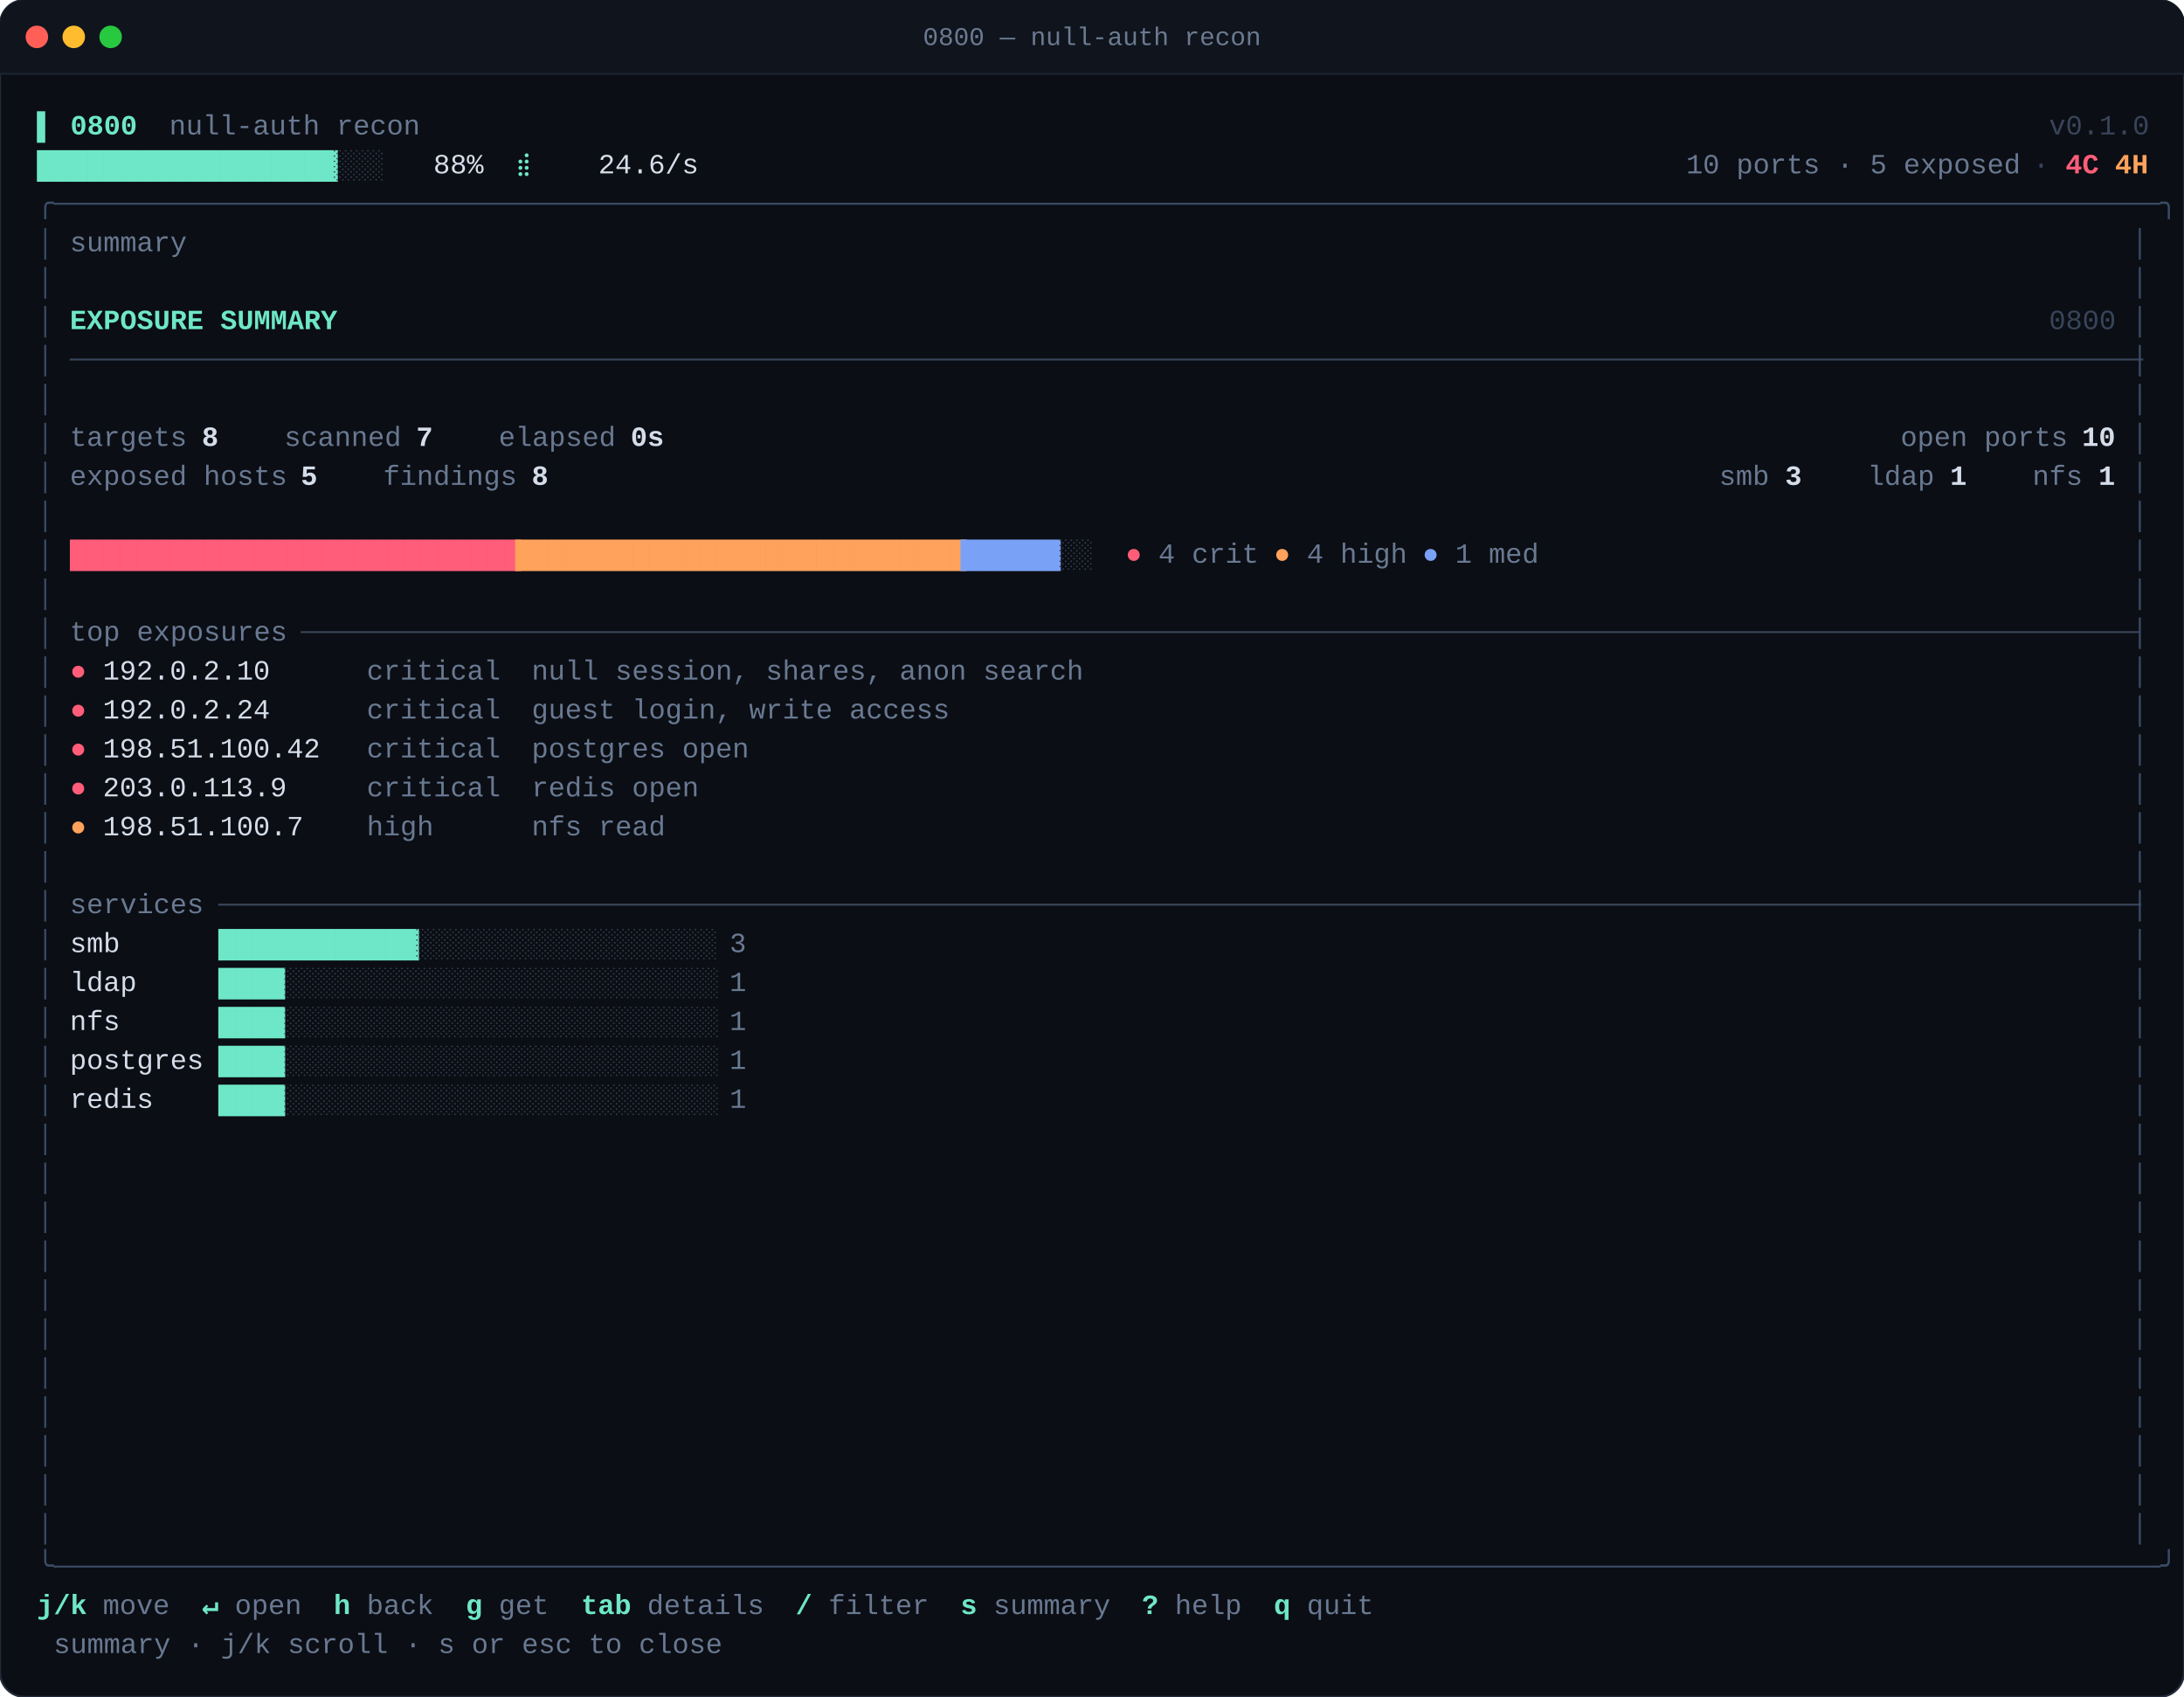
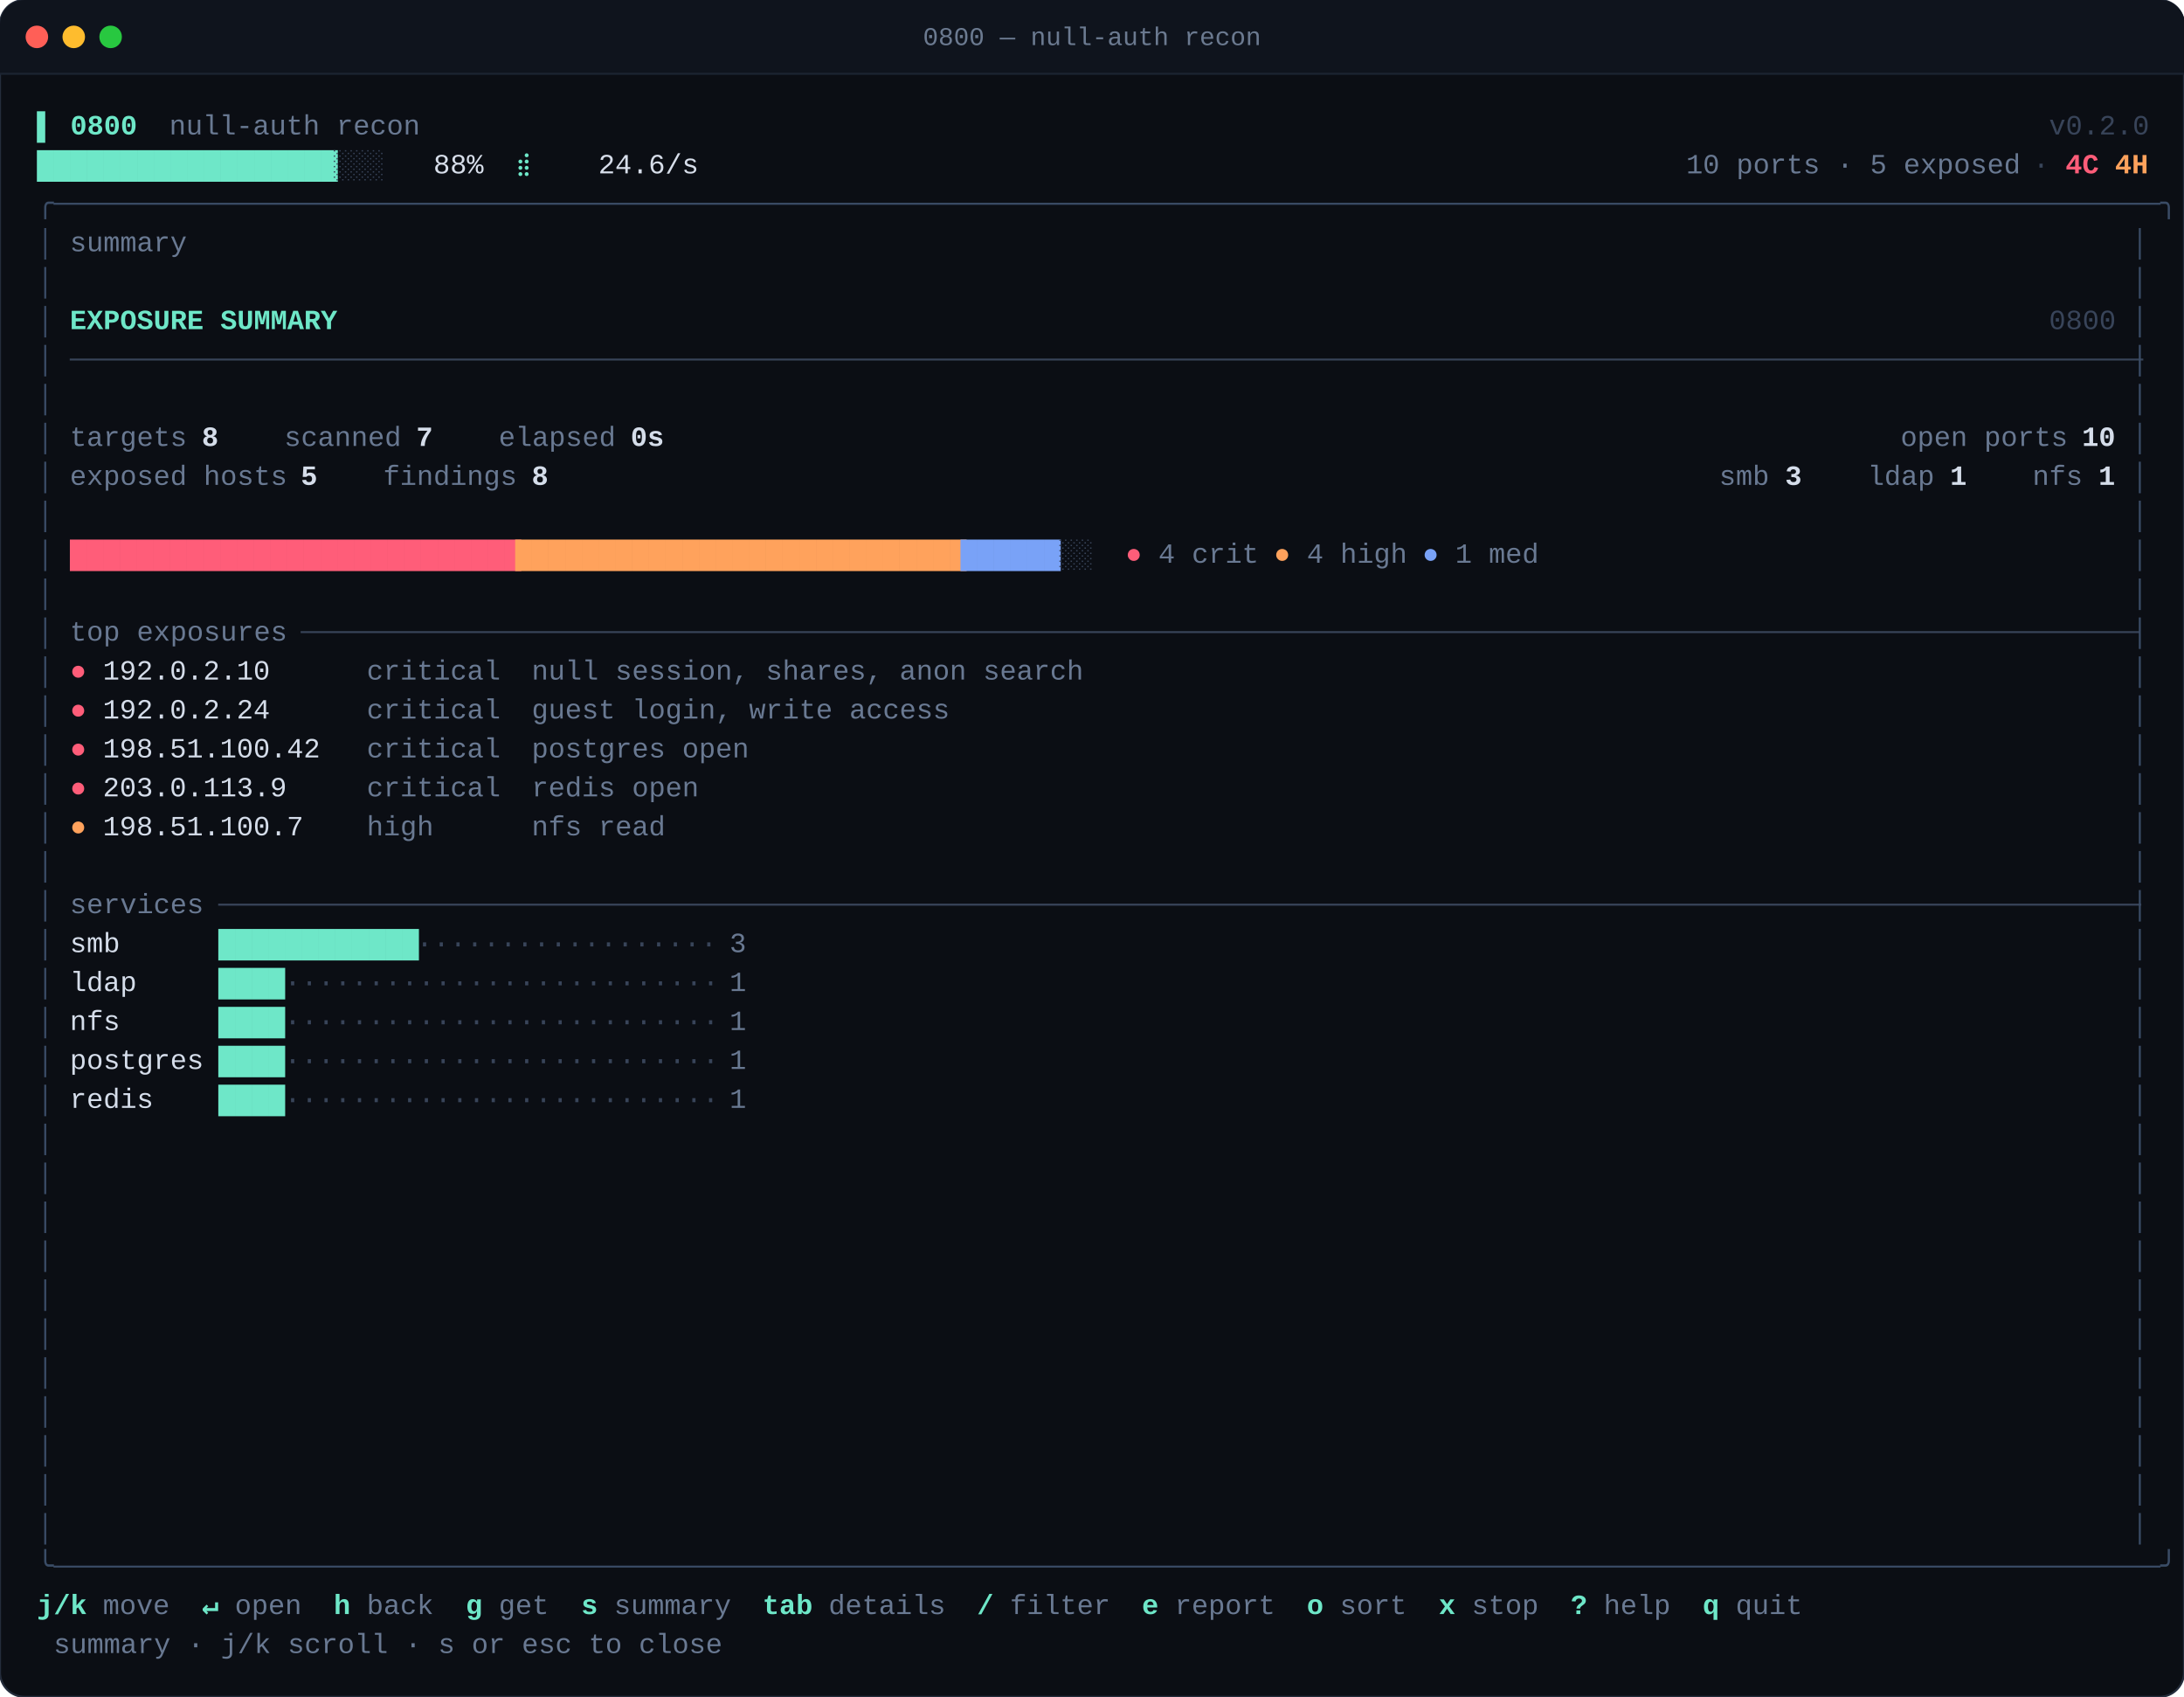
<svg xmlns="http://www.w3.org/2000/svg" width="1066" height="828" viewBox="0 0 1066 828" font-family="'JetBrains Mono','SFMono-Regular',Menlo,Consolas,'Liberation Mono',monospace">
  <defs>
    <clipPath id="c">
      <rect x="0" y="0" width="1066.40" height="828.00" rx="12.00" />
    </clipPath>
  </defs>
  <rect width="1066" height="828" rx="12" fill="#0B0E14" />
  <rect width="1066" height="828" rx="12" fill="#0B0E14" stroke="#242C3B" stroke-width="1" />
  <g clip-path="url(#c)">
    <rect x="0" y="0" width="1066" height="36" fill="#0F141D" />
    <line x1="0" y1="36" x2="1066" y2="36" stroke="#1B2330" />
    <circle cx="18" cy="18" r="5.5" fill="#FF5F57" />
    <circle cx="36" cy="18" r="5.5" fill="#FEBC2E" />
    <circle cx="54" cy="18" r="5.5" fill="#28C840" />
    <text x="533" y="22" fill="#6B7A90" font-size="12.5" text-anchor="middle">0800 — null-auth recon</text>
  </g>
  <g clip-path="url(#c)">
    <text font-size="13.6">
      <tspan x="18.00" y="65.60" fill="#6ee7c8" font-weight="700" textLength="48.30" lengthAdjust="spacingAndGlyphs" xml:space="preserve">▌ 0800</tspan>
      <tspan x="66.30" y="65.60" fill="#697992" textLength="136.85" lengthAdjust="spacingAndGlyphs" xml:space="preserve">  null-auth recon</tspan>
-       <tspan x="1000.10" y="65.60" fill="#384459" textLength="48.30" lengthAdjust="spacingAndGlyphs" xml:space="preserve">v0.1.0</tspan>
+       <tspan x="1000.10" y="65.60" fill="#384459" textLength="48.30" lengthAdjust="spacingAndGlyphs" xml:space="preserve">v0.2.0</tspan>
    </text>
    <text font-size="13.6">
      <tspan x="18.00" y="84.60" fill="#6ee7c8" textLength="144.90" lengthAdjust="spacingAndGlyphs" xml:space="preserve">██████████████████</tspan>
      <tspan x="162.90" y="84.60" fill="#384459" textLength="24.15" lengthAdjust="spacingAndGlyphs" xml:space="preserve">░░░</tspan>
      <tspan x="187.05" y="84.60" fill="#D7DEEA" textLength="64.40" lengthAdjust="spacingAndGlyphs" xml:space="preserve">   88%  </tspan>
      <tspan x="251.45" y="84.60" fill="#6ee7c8" textLength="16.10" lengthAdjust="spacingAndGlyphs" xml:space="preserve">⣾ </tspan>
      <tspan x="267.55" y="84.60" fill="#D7DEEA" textLength="555.45" lengthAdjust="spacingAndGlyphs" xml:space="preserve">   24.6/s                                                            </tspan>
      <tspan x="823.00" y="84.60" fill="#697992" textLength="161.00" lengthAdjust="spacingAndGlyphs" xml:space="preserve">10 ports · 5 exposed</tspan>
      <tspan x="984.00" y="84.60" fill="#384459" textLength="24.15" lengthAdjust="spacingAndGlyphs" xml:space="preserve"> · </tspan>
      <tspan x="1008.15" y="84.60" fill="#ff5d79" font-weight="700" textLength="16.10" lengthAdjust="spacingAndGlyphs" xml:space="preserve">4C</tspan>
      <tspan x="1032.30" y="84.60" fill="#ffa25c" font-weight="700" textLength="16.10" lengthAdjust="spacingAndGlyphs" xml:space="preserve">4H</tspan>
    </text>
    <text font-size="13.6">
      <tspan x="18.00" y="103.60" fill="#3a4c66" textLength="1030.40" lengthAdjust="spacingAndGlyphs" xml:space="preserve">╭──────────────────────────────────────────────────────────────────────────────────────────────────────────────────────────────╮</tspan>
    </text>
    <text font-size="13.6">
      <tspan x="18.00" y="122.60" fill="#3a4c66" textLength="8.05" lengthAdjust="spacingAndGlyphs" xml:space="preserve">│</tspan>
      <tspan x="34.10" y="122.60" fill="#697992" textLength="56.35" lengthAdjust="spacingAndGlyphs" xml:space="preserve">summary</tspan>
      <tspan x="1040.35" y="122.60" fill="#3a4c66" textLength="8.05" lengthAdjust="spacingAndGlyphs" xml:space="preserve">│</tspan>
    </text>
    <text font-size="13.6">
      <tspan x="18.00" y="141.60" fill="#3a4c66" textLength="8.05" lengthAdjust="spacingAndGlyphs" xml:space="preserve">│</tspan>
      <tspan x="1040.35" y="141.60" fill="#3a4c66" textLength="8.05" lengthAdjust="spacingAndGlyphs" xml:space="preserve">│</tspan>
    </text>
    <text font-size="13.6">
      <tspan x="18.00" y="160.60" fill="#3a4c66" textLength="8.05" lengthAdjust="spacingAndGlyphs" xml:space="preserve">│</tspan>
      <tspan x="34.10" y="160.60" fill="#6ee7c8" font-weight="700" textLength="128.80" lengthAdjust="spacingAndGlyphs" xml:space="preserve">EXPOSURE SUMMARY</tspan>
      <tspan x="1000.10" y="160.60" fill="#384459" textLength="32.20" lengthAdjust="spacingAndGlyphs" xml:space="preserve">0800</tspan>
      <tspan x="1040.35" y="160.60" fill="#3a4c66" textLength="8.05" lengthAdjust="spacingAndGlyphs" xml:space="preserve">│</tspan>
    </text>
    <text font-size="13.6">
      <tspan x="18.00" y="179.60" fill="#3a4c66" textLength="8.05" lengthAdjust="spacingAndGlyphs" xml:space="preserve">│</tspan>
      <tspan x="34.10" y="179.60" fill="#384459" textLength="998.20" lengthAdjust="spacingAndGlyphs" xml:space="preserve">────────────────────────────────────────────────────────────────────────────────────────────────────────────────────────────</tspan>
      <tspan x="1040.35" y="179.60" fill="#3a4c66" textLength="8.05" lengthAdjust="spacingAndGlyphs" xml:space="preserve">│</tspan>
    </text>
    <text font-size="13.6">
      <tspan x="18.00" y="198.60" fill="#3a4c66" textLength="8.05" lengthAdjust="spacingAndGlyphs" xml:space="preserve">│</tspan>
      <tspan x="1040.35" y="198.60" fill="#3a4c66" textLength="8.05" lengthAdjust="spacingAndGlyphs" xml:space="preserve">│</tspan>
    </text>
    <text font-size="13.6">
      <tspan x="18.00" y="217.60" fill="#3a4c66" textLength="8.05" lengthAdjust="spacingAndGlyphs" xml:space="preserve">│</tspan>
      <tspan x="34.10" y="217.60" fill="#697992" textLength="64.40" lengthAdjust="spacingAndGlyphs" xml:space="preserve">targets </tspan>
      <tspan x="98.50" y="217.60" fill="#d5ddea" font-weight="700" textLength="8.05" lengthAdjust="spacingAndGlyphs" xml:space="preserve">8</tspan>
      <tspan x="138.75" y="217.60" fill="#697992" textLength="64.40" lengthAdjust="spacingAndGlyphs" xml:space="preserve">scanned </tspan>
      <tspan x="203.15" y="217.60" fill="#d5ddea" font-weight="700" textLength="8.05" lengthAdjust="spacingAndGlyphs" xml:space="preserve">7</tspan>
      <tspan x="243.40" y="217.60" fill="#697992" textLength="64.40" lengthAdjust="spacingAndGlyphs" xml:space="preserve">elapsed </tspan>
      <tspan x="307.80" y="217.60" fill="#d5ddea" font-weight="700" textLength="16.10" lengthAdjust="spacingAndGlyphs" xml:space="preserve">0s</tspan>
      <tspan x="927.65" y="217.60" fill="#697992" textLength="88.55" lengthAdjust="spacingAndGlyphs" xml:space="preserve">open ports </tspan>
      <tspan x="1016.20" y="217.60" fill="#d5ddea" font-weight="700" textLength="16.10" lengthAdjust="spacingAndGlyphs" xml:space="preserve">10</tspan>
      <tspan x="1040.35" y="217.60" fill="#3a4c66" textLength="8.05" lengthAdjust="spacingAndGlyphs" xml:space="preserve">│</tspan>
    </text>
    <text font-size="13.6">
      <tspan x="18.00" y="236.60" fill="#3a4c66" textLength="8.05" lengthAdjust="spacingAndGlyphs" xml:space="preserve">│</tspan>
      <tspan x="34.10" y="236.60" fill="#697992" textLength="112.70" lengthAdjust="spacingAndGlyphs" xml:space="preserve">exposed hosts </tspan>
      <tspan x="146.80" y="236.60" fill="#d5ddea" font-weight="700" textLength="8.05" lengthAdjust="spacingAndGlyphs" xml:space="preserve">5</tspan>
      <tspan x="187.05" y="236.60" fill="#697992" textLength="72.45" lengthAdjust="spacingAndGlyphs" xml:space="preserve">findings </tspan>
      <tspan x="259.50" y="236.60" fill="#d5ddea" font-weight="700" textLength="8.05" lengthAdjust="spacingAndGlyphs" xml:space="preserve">8</tspan>
      <tspan x="839.10" y="236.60" fill="#697992" textLength="32.20" lengthAdjust="spacingAndGlyphs" xml:space="preserve">smb </tspan>
      <tspan x="871.30" y="236.60" fill="#d5ddea" font-weight="700" textLength="8.05" lengthAdjust="spacingAndGlyphs" xml:space="preserve">3</tspan>
      <tspan x="911.55" y="236.60" fill="#697992" textLength="40.25" lengthAdjust="spacingAndGlyphs" xml:space="preserve">ldap </tspan>
      <tspan x="951.80" y="236.60" fill="#d5ddea" font-weight="700" textLength="8.05" lengthAdjust="spacingAndGlyphs" xml:space="preserve">1</tspan>
      <tspan x="992.05" y="236.60" fill="#697992" textLength="32.20" lengthAdjust="spacingAndGlyphs" xml:space="preserve">nfs </tspan>
      <tspan x="1024.25" y="236.60" fill="#d5ddea" font-weight="700" textLength="8.05" lengthAdjust="spacingAndGlyphs" xml:space="preserve">1</tspan>
      <tspan x="1040.35" y="236.60" fill="#3a4c66" textLength="8.05" lengthAdjust="spacingAndGlyphs" xml:space="preserve">│</tspan>
    </text>
    <text font-size="13.6">
      <tspan x="18.00" y="255.60" fill="#3a4c66" textLength="8.05" lengthAdjust="spacingAndGlyphs" xml:space="preserve">│</tspan>
      <tspan x="1040.35" y="255.60" fill="#3a4c66" textLength="8.05" lengthAdjust="spacingAndGlyphs" xml:space="preserve">│</tspan>
    </text>
    <text font-size="13.6">
      <tspan x="18.00" y="274.60" fill="#3a4c66" textLength="8.05" lengthAdjust="spacingAndGlyphs" xml:space="preserve">│</tspan>
      <tspan x="34.10" y="274.60" fill="#ff5d79" textLength="217.35" lengthAdjust="spacingAndGlyphs" xml:space="preserve">███████████████████████████</tspan>
      <tspan x="251.45" y="274.60" fill="#ffa25c" textLength="217.35" lengthAdjust="spacingAndGlyphs" xml:space="preserve">███████████████████████████</tspan>
      <tspan x="468.80" y="274.60" fill="#79a2f7" textLength="48.30" lengthAdjust="spacingAndGlyphs" xml:space="preserve">██████</tspan>
      <tspan x="517.10" y="274.60" fill="#384459" textLength="16.10" lengthAdjust="spacingAndGlyphs" xml:space="preserve">░░</tspan>
      <tspan x="549.30" y="274.60" fill="#ff5d79" textLength="8.05" lengthAdjust="spacingAndGlyphs" xml:space="preserve">●</tspan>
      <tspan x="565.40" y="274.60" fill="#697992" textLength="48.30" lengthAdjust="spacingAndGlyphs" xml:space="preserve">4 crit</tspan>
      <tspan x="621.75" y="274.60" fill="#ffa25c" textLength="8.05" lengthAdjust="spacingAndGlyphs" xml:space="preserve">●</tspan>
      <tspan x="637.85" y="274.60" fill="#697992" textLength="48.30" lengthAdjust="spacingAndGlyphs" xml:space="preserve">4 high</tspan>
      <tspan x="694.20" y="274.60" fill="#79a2f7" textLength="8.05" lengthAdjust="spacingAndGlyphs" xml:space="preserve">●</tspan>
      <tspan x="710.30" y="274.60" fill="#697992" textLength="40.25" lengthAdjust="spacingAndGlyphs" xml:space="preserve">1 med</tspan>
      <tspan x="1040.35" y="274.60" fill="#3a4c66" textLength="8.05" lengthAdjust="spacingAndGlyphs" xml:space="preserve">│</tspan>
    </text>
    <text font-size="13.6">
      <tspan x="18.00" y="293.60" fill="#3a4c66" textLength="8.05" lengthAdjust="spacingAndGlyphs" xml:space="preserve">│</tspan>
      <tspan x="1040.35" y="293.60" fill="#3a4c66" textLength="8.05" lengthAdjust="spacingAndGlyphs" xml:space="preserve">│</tspan>
    </text>
    <text font-size="13.6">
      <tspan x="18.00" y="312.60" fill="#3a4c66" textLength="8.05" lengthAdjust="spacingAndGlyphs" xml:space="preserve">│</tspan>
      <tspan x="34.10" y="312.60" fill="#697992" textLength="104.65" lengthAdjust="spacingAndGlyphs" xml:space="preserve">top exposures</tspan>
      <tspan x="146.80" y="312.60" fill="#384459" textLength="885.50" lengthAdjust="spacingAndGlyphs" xml:space="preserve">──────────────────────────────────────────────────────────────────────────────────────────────────────────────</tspan>
      <tspan x="1040.35" y="312.60" fill="#3a4c66" textLength="8.05" lengthAdjust="spacingAndGlyphs" xml:space="preserve">│</tspan>
    </text>
    <text font-size="13.6">
      <tspan x="18.00" y="331.60" fill="#3a4c66" textLength="8.05" lengthAdjust="spacingAndGlyphs" xml:space="preserve">│</tspan>
      <tspan x="34.10" y="331.60" fill="#ff5d79" textLength="8.05" lengthAdjust="spacingAndGlyphs" xml:space="preserve">●</tspan>
      <tspan x="50.20" y="331.60" fill="#d5ddea" textLength="120.75" lengthAdjust="spacingAndGlyphs" xml:space="preserve">192.0.2.10     </tspan>
      <tspan x="179.00" y="331.60" fill="#697992" textLength="72.45" lengthAdjust="spacingAndGlyphs" xml:space="preserve">critical </tspan>
      <tspan x="259.50" y="331.60" fill="#697992" textLength="265.65" lengthAdjust="spacingAndGlyphs" xml:space="preserve">null session, shares, anon search</tspan>
      <tspan x="1040.35" y="331.60" fill="#3a4c66" textLength="8.05" lengthAdjust="spacingAndGlyphs" xml:space="preserve">│</tspan>
    </text>
    <text font-size="13.6">
      <tspan x="18.00" y="350.60" fill="#3a4c66" textLength="8.05" lengthAdjust="spacingAndGlyphs" xml:space="preserve">│</tspan>
      <tspan x="34.10" y="350.60" fill="#ff5d79" textLength="8.05" lengthAdjust="spacingAndGlyphs" xml:space="preserve">●</tspan>
      <tspan x="50.20" y="350.60" fill="#d5ddea" textLength="120.75" lengthAdjust="spacingAndGlyphs" xml:space="preserve">192.0.2.24     </tspan>
      <tspan x="179.00" y="350.60" fill="#697992" textLength="72.45" lengthAdjust="spacingAndGlyphs" xml:space="preserve">critical </tspan>
      <tspan x="259.50" y="350.60" fill="#697992" textLength="201.25" lengthAdjust="spacingAndGlyphs" xml:space="preserve">guest login, write access</tspan>
      <tspan x="1040.35" y="350.60" fill="#3a4c66" textLength="8.05" lengthAdjust="spacingAndGlyphs" xml:space="preserve">│</tspan>
    </text>
    <text font-size="13.6">
      <tspan x="18.00" y="369.60" fill="#3a4c66" textLength="8.05" lengthAdjust="spacingAndGlyphs" xml:space="preserve">│</tspan>
      <tspan x="34.10" y="369.60" fill="#ff5d79" textLength="8.05" lengthAdjust="spacingAndGlyphs" xml:space="preserve">●</tspan>
      <tspan x="50.20" y="369.60" fill="#d5ddea" textLength="120.75" lengthAdjust="spacingAndGlyphs" xml:space="preserve">198.51.100.42  </tspan>
      <tspan x="179.00" y="369.60" fill="#697992" textLength="72.45" lengthAdjust="spacingAndGlyphs" xml:space="preserve">critical </tspan>
      <tspan x="259.50" y="369.60" fill="#697992" textLength="104.65" lengthAdjust="spacingAndGlyphs" xml:space="preserve">postgres open</tspan>
      <tspan x="1040.35" y="369.60" fill="#3a4c66" textLength="8.05" lengthAdjust="spacingAndGlyphs" xml:space="preserve">│</tspan>
    </text>
    <text font-size="13.6">
      <tspan x="18.00" y="388.60" fill="#3a4c66" textLength="8.05" lengthAdjust="spacingAndGlyphs" xml:space="preserve">│</tspan>
      <tspan x="34.10" y="388.60" fill="#ff5d79" textLength="8.05" lengthAdjust="spacingAndGlyphs" xml:space="preserve">●</tspan>
      <tspan x="50.20" y="388.60" fill="#d5ddea" textLength="120.75" lengthAdjust="spacingAndGlyphs" xml:space="preserve">203.0.113.9    </tspan>
      <tspan x="179.00" y="388.60" fill="#697992" textLength="72.45" lengthAdjust="spacingAndGlyphs" xml:space="preserve">critical </tspan>
      <tspan x="259.50" y="388.60" fill="#697992" textLength="80.50" lengthAdjust="spacingAndGlyphs" xml:space="preserve">redis open</tspan>
      <tspan x="1040.35" y="388.60" fill="#3a4c66" textLength="8.05" lengthAdjust="spacingAndGlyphs" xml:space="preserve">│</tspan>
    </text>
    <text font-size="13.6">
      <tspan x="18.00" y="407.60" fill="#3a4c66" textLength="8.05" lengthAdjust="spacingAndGlyphs" xml:space="preserve">│</tspan>
      <tspan x="34.10" y="407.60" fill="#ffa25c" textLength="8.05" lengthAdjust="spacingAndGlyphs" xml:space="preserve">●</tspan>
      <tspan x="50.20" y="407.60" fill="#d5ddea" textLength="120.75" lengthAdjust="spacingAndGlyphs" xml:space="preserve">198.51.100.7   </tspan>
      <tspan x="179.00" y="407.60" fill="#697992" textLength="72.45" lengthAdjust="spacingAndGlyphs" xml:space="preserve">high     </tspan>
      <tspan x="259.50" y="407.60" fill="#697992" textLength="64.40" lengthAdjust="spacingAndGlyphs" xml:space="preserve">nfs read</tspan>
      <tspan x="1040.35" y="407.60" fill="#3a4c66" textLength="8.05" lengthAdjust="spacingAndGlyphs" xml:space="preserve">│</tspan>
    </text>
    <text font-size="13.6">
      <tspan x="18.00" y="426.60" fill="#3a4c66" textLength="8.05" lengthAdjust="spacingAndGlyphs" xml:space="preserve">│</tspan>
      <tspan x="1040.35" y="426.60" fill="#3a4c66" textLength="8.05" lengthAdjust="spacingAndGlyphs" xml:space="preserve">│</tspan>
    </text>
    <text font-size="13.6">
      <tspan x="18.00" y="445.60" fill="#3a4c66" textLength="8.05" lengthAdjust="spacingAndGlyphs" xml:space="preserve">│</tspan>
      <tspan x="34.10" y="445.60" fill="#697992" textLength="64.40" lengthAdjust="spacingAndGlyphs" xml:space="preserve">services</tspan>
      <tspan x="106.55" y="445.60" fill="#384459" textLength="925.75" lengthAdjust="spacingAndGlyphs" xml:space="preserve">───────────────────────────────────────────────────────────────────────────────────────────────────────────────────</tspan>
      <tspan x="1040.35" y="445.60" fill="#3a4c66" textLength="8.05" lengthAdjust="spacingAndGlyphs" xml:space="preserve">│</tspan>
    </text>
    <text font-size="13.6">
      <tspan x="18.00" y="464.60" fill="#3a4c66" textLength="8.05" lengthAdjust="spacingAndGlyphs" xml:space="preserve">│</tspan>
      <tspan x="34.10" y="464.60" fill="#d5ddea" textLength="64.40" lengthAdjust="spacingAndGlyphs" xml:space="preserve">smb     </tspan>
      <tspan x="106.55" y="464.60" fill="#6ee7c8" textLength="96.60" lengthAdjust="spacingAndGlyphs" xml:space="preserve">████████████</tspan>
-       <tspan x="203.15" y="464.60" fill="#384459" textLength="144.90" lengthAdjust="spacingAndGlyphs" xml:space="preserve">░░░░░░░░░░░░░░░░░░</tspan>
+       <tspan x="203.15" y="464.60" fill="#384459" textLength="144.90" lengthAdjust="spacingAndGlyphs" xml:space="preserve">··················</tspan>
      <tspan x="356.10" y="464.60" fill="#697992" textLength="8.05" lengthAdjust="spacingAndGlyphs" xml:space="preserve">3</tspan>
      <tspan x="1040.35" y="464.60" fill="#3a4c66" textLength="8.05" lengthAdjust="spacingAndGlyphs" xml:space="preserve">│</tspan>
    </text>
    <text font-size="13.6">
      <tspan x="18.00" y="483.60" fill="#3a4c66" textLength="8.05" lengthAdjust="spacingAndGlyphs" xml:space="preserve">│</tspan>
      <tspan x="34.10" y="483.60" fill="#d5ddea" textLength="64.40" lengthAdjust="spacingAndGlyphs" xml:space="preserve">ldap    </tspan>
      <tspan x="106.55" y="483.60" fill="#6ee7c8" textLength="32.20" lengthAdjust="spacingAndGlyphs" xml:space="preserve">████</tspan>
-       <tspan x="138.75" y="483.60" fill="#384459" textLength="209.30" lengthAdjust="spacingAndGlyphs" xml:space="preserve">░░░░░░░░░░░░░░░░░░░░░░░░░░</tspan>
+       <tspan x="138.75" y="483.60" fill="#384459" textLength="209.30" lengthAdjust="spacingAndGlyphs" xml:space="preserve">··························</tspan>
      <tspan x="356.10" y="483.60" fill="#697992" textLength="8.05" lengthAdjust="spacingAndGlyphs" xml:space="preserve">1</tspan>
      <tspan x="1040.35" y="483.60" fill="#3a4c66" textLength="8.05" lengthAdjust="spacingAndGlyphs" xml:space="preserve">│</tspan>
    </text>
    <text font-size="13.6">
      <tspan x="18.00" y="502.60" fill="#3a4c66" textLength="8.05" lengthAdjust="spacingAndGlyphs" xml:space="preserve">│</tspan>
      <tspan x="34.10" y="502.60" fill="#d5ddea" textLength="64.40" lengthAdjust="spacingAndGlyphs" xml:space="preserve">nfs     </tspan>
      <tspan x="106.55" y="502.60" fill="#6ee7c8" textLength="32.20" lengthAdjust="spacingAndGlyphs" xml:space="preserve">████</tspan>
-       <tspan x="138.75" y="502.60" fill="#384459" textLength="209.30" lengthAdjust="spacingAndGlyphs" xml:space="preserve">░░░░░░░░░░░░░░░░░░░░░░░░░░</tspan>
+       <tspan x="138.75" y="502.60" fill="#384459" textLength="209.30" lengthAdjust="spacingAndGlyphs" xml:space="preserve">··························</tspan>
      <tspan x="356.10" y="502.60" fill="#697992" textLength="8.05" lengthAdjust="spacingAndGlyphs" xml:space="preserve">1</tspan>
      <tspan x="1040.35" y="502.60" fill="#3a4c66" textLength="8.05" lengthAdjust="spacingAndGlyphs" xml:space="preserve">│</tspan>
    </text>
    <text font-size="13.6">
      <tspan x="18.00" y="521.60" fill="#3a4c66" textLength="8.05" lengthAdjust="spacingAndGlyphs" xml:space="preserve">│</tspan>
      <tspan x="34.10" y="521.60" fill="#d5ddea" textLength="64.40" lengthAdjust="spacingAndGlyphs" xml:space="preserve">postgres</tspan>
      <tspan x="106.55" y="521.60" fill="#6ee7c8" textLength="32.20" lengthAdjust="spacingAndGlyphs" xml:space="preserve">████</tspan>
-       <tspan x="138.75" y="521.60" fill="#384459" textLength="209.30" lengthAdjust="spacingAndGlyphs" xml:space="preserve">░░░░░░░░░░░░░░░░░░░░░░░░░░</tspan>
+       <tspan x="138.75" y="521.60" fill="#384459" textLength="209.30" lengthAdjust="spacingAndGlyphs" xml:space="preserve">··························</tspan>
      <tspan x="356.10" y="521.60" fill="#697992" textLength="8.05" lengthAdjust="spacingAndGlyphs" xml:space="preserve">1</tspan>
      <tspan x="1040.35" y="521.60" fill="#3a4c66" textLength="8.05" lengthAdjust="spacingAndGlyphs" xml:space="preserve">│</tspan>
    </text>
    <text font-size="13.6">
      <tspan x="18.00" y="540.60" fill="#3a4c66" textLength="8.05" lengthAdjust="spacingAndGlyphs" xml:space="preserve">│</tspan>
      <tspan x="34.10" y="540.60" fill="#d5ddea" textLength="64.40" lengthAdjust="spacingAndGlyphs" xml:space="preserve">redis   </tspan>
      <tspan x="106.55" y="540.60" fill="#6ee7c8" textLength="32.20" lengthAdjust="spacingAndGlyphs" xml:space="preserve">████</tspan>
-       <tspan x="138.75" y="540.60" fill="#384459" textLength="209.30" lengthAdjust="spacingAndGlyphs" xml:space="preserve">░░░░░░░░░░░░░░░░░░░░░░░░░░</tspan>
+       <tspan x="138.75" y="540.60" fill="#384459" textLength="209.30" lengthAdjust="spacingAndGlyphs" xml:space="preserve">··························</tspan>
      <tspan x="356.10" y="540.60" fill="#697992" textLength="8.05" lengthAdjust="spacingAndGlyphs" xml:space="preserve">1</tspan>
      <tspan x="1040.35" y="540.60" fill="#3a4c66" textLength="8.05" lengthAdjust="spacingAndGlyphs" xml:space="preserve">│</tspan>
    </text>
    <text font-size="13.6">
      <tspan x="18.00" y="559.60" fill="#3a4c66" textLength="8.05" lengthAdjust="spacingAndGlyphs" xml:space="preserve">│</tspan>
      <tspan x="1040.35" y="559.60" fill="#3a4c66" textLength="8.05" lengthAdjust="spacingAndGlyphs" xml:space="preserve">│</tspan>
    </text>
    <text font-size="13.6">
      <tspan x="18.00" y="578.60" fill="#3a4c66" textLength="8.05" lengthAdjust="spacingAndGlyphs" xml:space="preserve">│</tspan>
      <tspan x="1040.35" y="578.60" fill="#3a4c66" textLength="8.05" lengthAdjust="spacingAndGlyphs" xml:space="preserve">│</tspan>
    </text>
    <text font-size="13.6">
      <tspan x="18.00" y="597.60" fill="#3a4c66" textLength="8.05" lengthAdjust="spacingAndGlyphs" xml:space="preserve">│</tspan>
      <tspan x="1040.35" y="597.60" fill="#3a4c66" textLength="8.05" lengthAdjust="spacingAndGlyphs" xml:space="preserve">│</tspan>
    </text>
    <text font-size="13.6">
      <tspan x="18.00" y="616.60" fill="#3a4c66" textLength="8.05" lengthAdjust="spacingAndGlyphs" xml:space="preserve">│</tspan>
      <tspan x="1040.35" y="616.60" fill="#3a4c66" textLength="8.05" lengthAdjust="spacingAndGlyphs" xml:space="preserve">│</tspan>
    </text>
    <text font-size="13.6">
      <tspan x="18.00" y="635.60" fill="#3a4c66" textLength="8.05" lengthAdjust="spacingAndGlyphs" xml:space="preserve">│</tspan>
      <tspan x="1040.35" y="635.60" fill="#3a4c66" textLength="8.05" lengthAdjust="spacingAndGlyphs" xml:space="preserve">│</tspan>
    </text>
    <text font-size="13.6">
      <tspan x="18.00" y="654.60" fill="#3a4c66" textLength="8.05" lengthAdjust="spacingAndGlyphs" xml:space="preserve">│</tspan>
      <tspan x="1040.35" y="654.60" fill="#3a4c66" textLength="8.05" lengthAdjust="spacingAndGlyphs" xml:space="preserve">│</tspan>
    </text>
    <text font-size="13.6">
      <tspan x="18.00" y="673.60" fill="#3a4c66" textLength="8.05" lengthAdjust="spacingAndGlyphs" xml:space="preserve">│</tspan>
      <tspan x="1040.35" y="673.60" fill="#3a4c66" textLength="8.05" lengthAdjust="spacingAndGlyphs" xml:space="preserve">│</tspan>
    </text>
    <text font-size="13.6">
      <tspan x="18.00" y="692.60" fill="#3a4c66" textLength="8.05" lengthAdjust="spacingAndGlyphs" xml:space="preserve">│</tspan>
      <tspan x="1040.35" y="692.60" fill="#3a4c66" textLength="8.05" lengthAdjust="spacingAndGlyphs" xml:space="preserve">│</tspan>
    </text>
    <text font-size="13.6">
      <tspan x="18.00" y="711.60" fill="#3a4c66" textLength="8.05" lengthAdjust="spacingAndGlyphs" xml:space="preserve">│</tspan>
      <tspan x="1040.35" y="711.60" fill="#3a4c66" textLength="8.05" lengthAdjust="spacingAndGlyphs" xml:space="preserve">│</tspan>
    </text>
    <text font-size="13.6">
      <tspan x="18.00" y="730.60" fill="#3a4c66" textLength="8.05" lengthAdjust="spacingAndGlyphs" xml:space="preserve">│</tspan>
      <tspan x="1040.35" y="730.60" fill="#3a4c66" textLength="8.05" lengthAdjust="spacingAndGlyphs" xml:space="preserve">│</tspan>
    </text>
    <text font-size="13.6">
      <tspan x="18.00" y="749.60" fill="#3a4c66" textLength="8.05" lengthAdjust="spacingAndGlyphs" xml:space="preserve">│</tspan>
      <tspan x="1040.35" y="749.60" fill="#3a4c66" textLength="8.05" lengthAdjust="spacingAndGlyphs" xml:space="preserve">│</tspan>
    </text>
    <text font-size="13.6">
      <tspan x="18.00" y="768.60" fill="#3a4c66" textLength="1030.40" lengthAdjust="spacingAndGlyphs" xml:space="preserve">╰──────────────────────────────────────────────────────────────────────────────────────────────────────────────────────────────╯</tspan>
    </text>
    <text font-size="13.6">
      <tspan x="18.00" y="787.60" fill="#6ee7c8" font-weight="700" textLength="24.15" lengthAdjust="spacingAndGlyphs" xml:space="preserve">j/k</tspan>
      <tspan x="50.20" y="787.60" fill="#697992" textLength="32.20" lengthAdjust="spacingAndGlyphs" xml:space="preserve">move</tspan>
      <tspan x="98.50" y="787.60" fill="#6ee7c8" font-weight="700" textLength="8.05" lengthAdjust="spacingAndGlyphs" xml:space="preserve">↵</tspan>
      <tspan x="114.60" y="787.60" fill="#697992" textLength="32.20" lengthAdjust="spacingAndGlyphs" xml:space="preserve">open</tspan>
      <tspan x="162.90" y="787.60" fill="#6ee7c8" font-weight="700" textLength="8.05" lengthAdjust="spacingAndGlyphs" xml:space="preserve">h</tspan>
      <tspan x="179.00" y="787.60" fill="#697992" textLength="32.20" lengthAdjust="spacingAndGlyphs" xml:space="preserve">back</tspan>
      <tspan x="227.30" y="787.60" fill="#6ee7c8" font-weight="700" textLength="8.05" lengthAdjust="spacingAndGlyphs" xml:space="preserve">g</tspan>
      <tspan x="243.40" y="787.60" fill="#697992" textLength="24.15" lengthAdjust="spacingAndGlyphs" xml:space="preserve">get</tspan>
-       <tspan x="283.65" y="787.60" fill="#6ee7c8" font-weight="700" textLength="24.15" lengthAdjust="spacingAndGlyphs" xml:space="preserve">tab</tspan>
-       <tspan x="315.85" y="787.60" fill="#697992" textLength="56.35" lengthAdjust="spacingAndGlyphs" xml:space="preserve">details</tspan>
-       <tspan x="388.30" y="787.60" fill="#6ee7c8" font-weight="700" textLength="8.05" lengthAdjust="spacingAndGlyphs" xml:space="preserve">/</tspan>
-       <tspan x="404.40" y="787.60" fill="#697992" textLength="48.30" lengthAdjust="spacingAndGlyphs" xml:space="preserve">filter</tspan>
-       <tspan x="468.80" y="787.60" fill="#6ee7c8" font-weight="700" textLength="8.05" lengthAdjust="spacingAndGlyphs" xml:space="preserve">s</tspan>
-       <tspan x="484.90" y="787.60" fill="#697992" textLength="56.35" lengthAdjust="spacingAndGlyphs" xml:space="preserve">summary</tspan>
-       <tspan x="557.35" y="787.60" fill="#6ee7c8" font-weight="700" textLength="8.05" lengthAdjust="spacingAndGlyphs" xml:space="preserve">?</tspan>
-       <tspan x="573.45" y="787.60" fill="#697992" textLength="32.20" lengthAdjust="spacingAndGlyphs" xml:space="preserve">help</tspan>
-       <tspan x="621.75" y="787.60" fill="#6ee7c8" font-weight="700" textLength="8.05" lengthAdjust="spacingAndGlyphs" xml:space="preserve">q</tspan>
-       <tspan x="637.85" y="787.60" fill="#697992" textLength="32.20" lengthAdjust="spacingAndGlyphs" xml:space="preserve">quit</tspan>
+       <tspan x="283.65" y="787.60" fill="#6ee7c8" font-weight="700" textLength="8.05" lengthAdjust="spacingAndGlyphs" xml:space="preserve">s</tspan>
+       <tspan x="299.75" y="787.60" fill="#697992" textLength="56.35" lengthAdjust="spacingAndGlyphs" xml:space="preserve">summary</tspan>
+       <tspan x="372.20" y="787.60" fill="#6ee7c8" font-weight="700" textLength="24.15" lengthAdjust="spacingAndGlyphs" xml:space="preserve">tab</tspan>
+       <tspan x="404.40" y="787.60" fill="#697992" textLength="56.35" lengthAdjust="spacingAndGlyphs" xml:space="preserve">details</tspan>
+       <tspan x="476.85" y="787.60" fill="#6ee7c8" font-weight="700" textLength="8.05" lengthAdjust="spacingAndGlyphs" xml:space="preserve">/</tspan>
+       <tspan x="492.95" y="787.60" fill="#697992" textLength="48.30" lengthAdjust="spacingAndGlyphs" xml:space="preserve">filter</tspan>
+       <tspan x="557.35" y="787.60" fill="#6ee7c8" font-weight="700" textLength="8.05" lengthAdjust="spacingAndGlyphs" xml:space="preserve">e</tspan>
+       <tspan x="573.45" y="787.60" fill="#697992" textLength="48.30" lengthAdjust="spacingAndGlyphs" xml:space="preserve">report</tspan>
+       <tspan x="637.85" y="787.60" fill="#6ee7c8" font-weight="700" textLength="8.05" lengthAdjust="spacingAndGlyphs" xml:space="preserve">o</tspan>
+       <tspan x="653.95" y="787.60" fill="#697992" textLength="32.20" lengthAdjust="spacingAndGlyphs" xml:space="preserve">sort</tspan>
+       <tspan x="702.25" y="787.60" fill="#6ee7c8" font-weight="700" textLength="8.05" lengthAdjust="spacingAndGlyphs" xml:space="preserve">x</tspan>
+       <tspan x="718.35" y="787.60" fill="#697992" textLength="32.20" lengthAdjust="spacingAndGlyphs" xml:space="preserve">stop</tspan>
+       <tspan x="766.65" y="787.60" fill="#6ee7c8" font-weight="700" textLength="8.05" lengthAdjust="spacingAndGlyphs" xml:space="preserve">?</tspan>
+       <tspan x="782.75" y="787.60" fill="#697992" textLength="32.20" lengthAdjust="spacingAndGlyphs" xml:space="preserve">help</tspan>
+       <tspan x="831.05" y="787.60" fill="#6ee7c8" font-weight="700" textLength="8.05" lengthAdjust="spacingAndGlyphs" xml:space="preserve">q</tspan>
+       <tspan x="847.15" y="787.60" fill="#697992" textLength="32.20" lengthAdjust="spacingAndGlyphs" xml:space="preserve">quit</tspan>
    </text>
    <text font-size="13.6">
      <tspan x="18.00" y="806.60" fill="#697992" textLength="330.05" lengthAdjust="spacingAndGlyphs" xml:space="preserve"> summary · j/k scroll · s or esc to close</tspan>
    </text>
  </g>
</svg>
